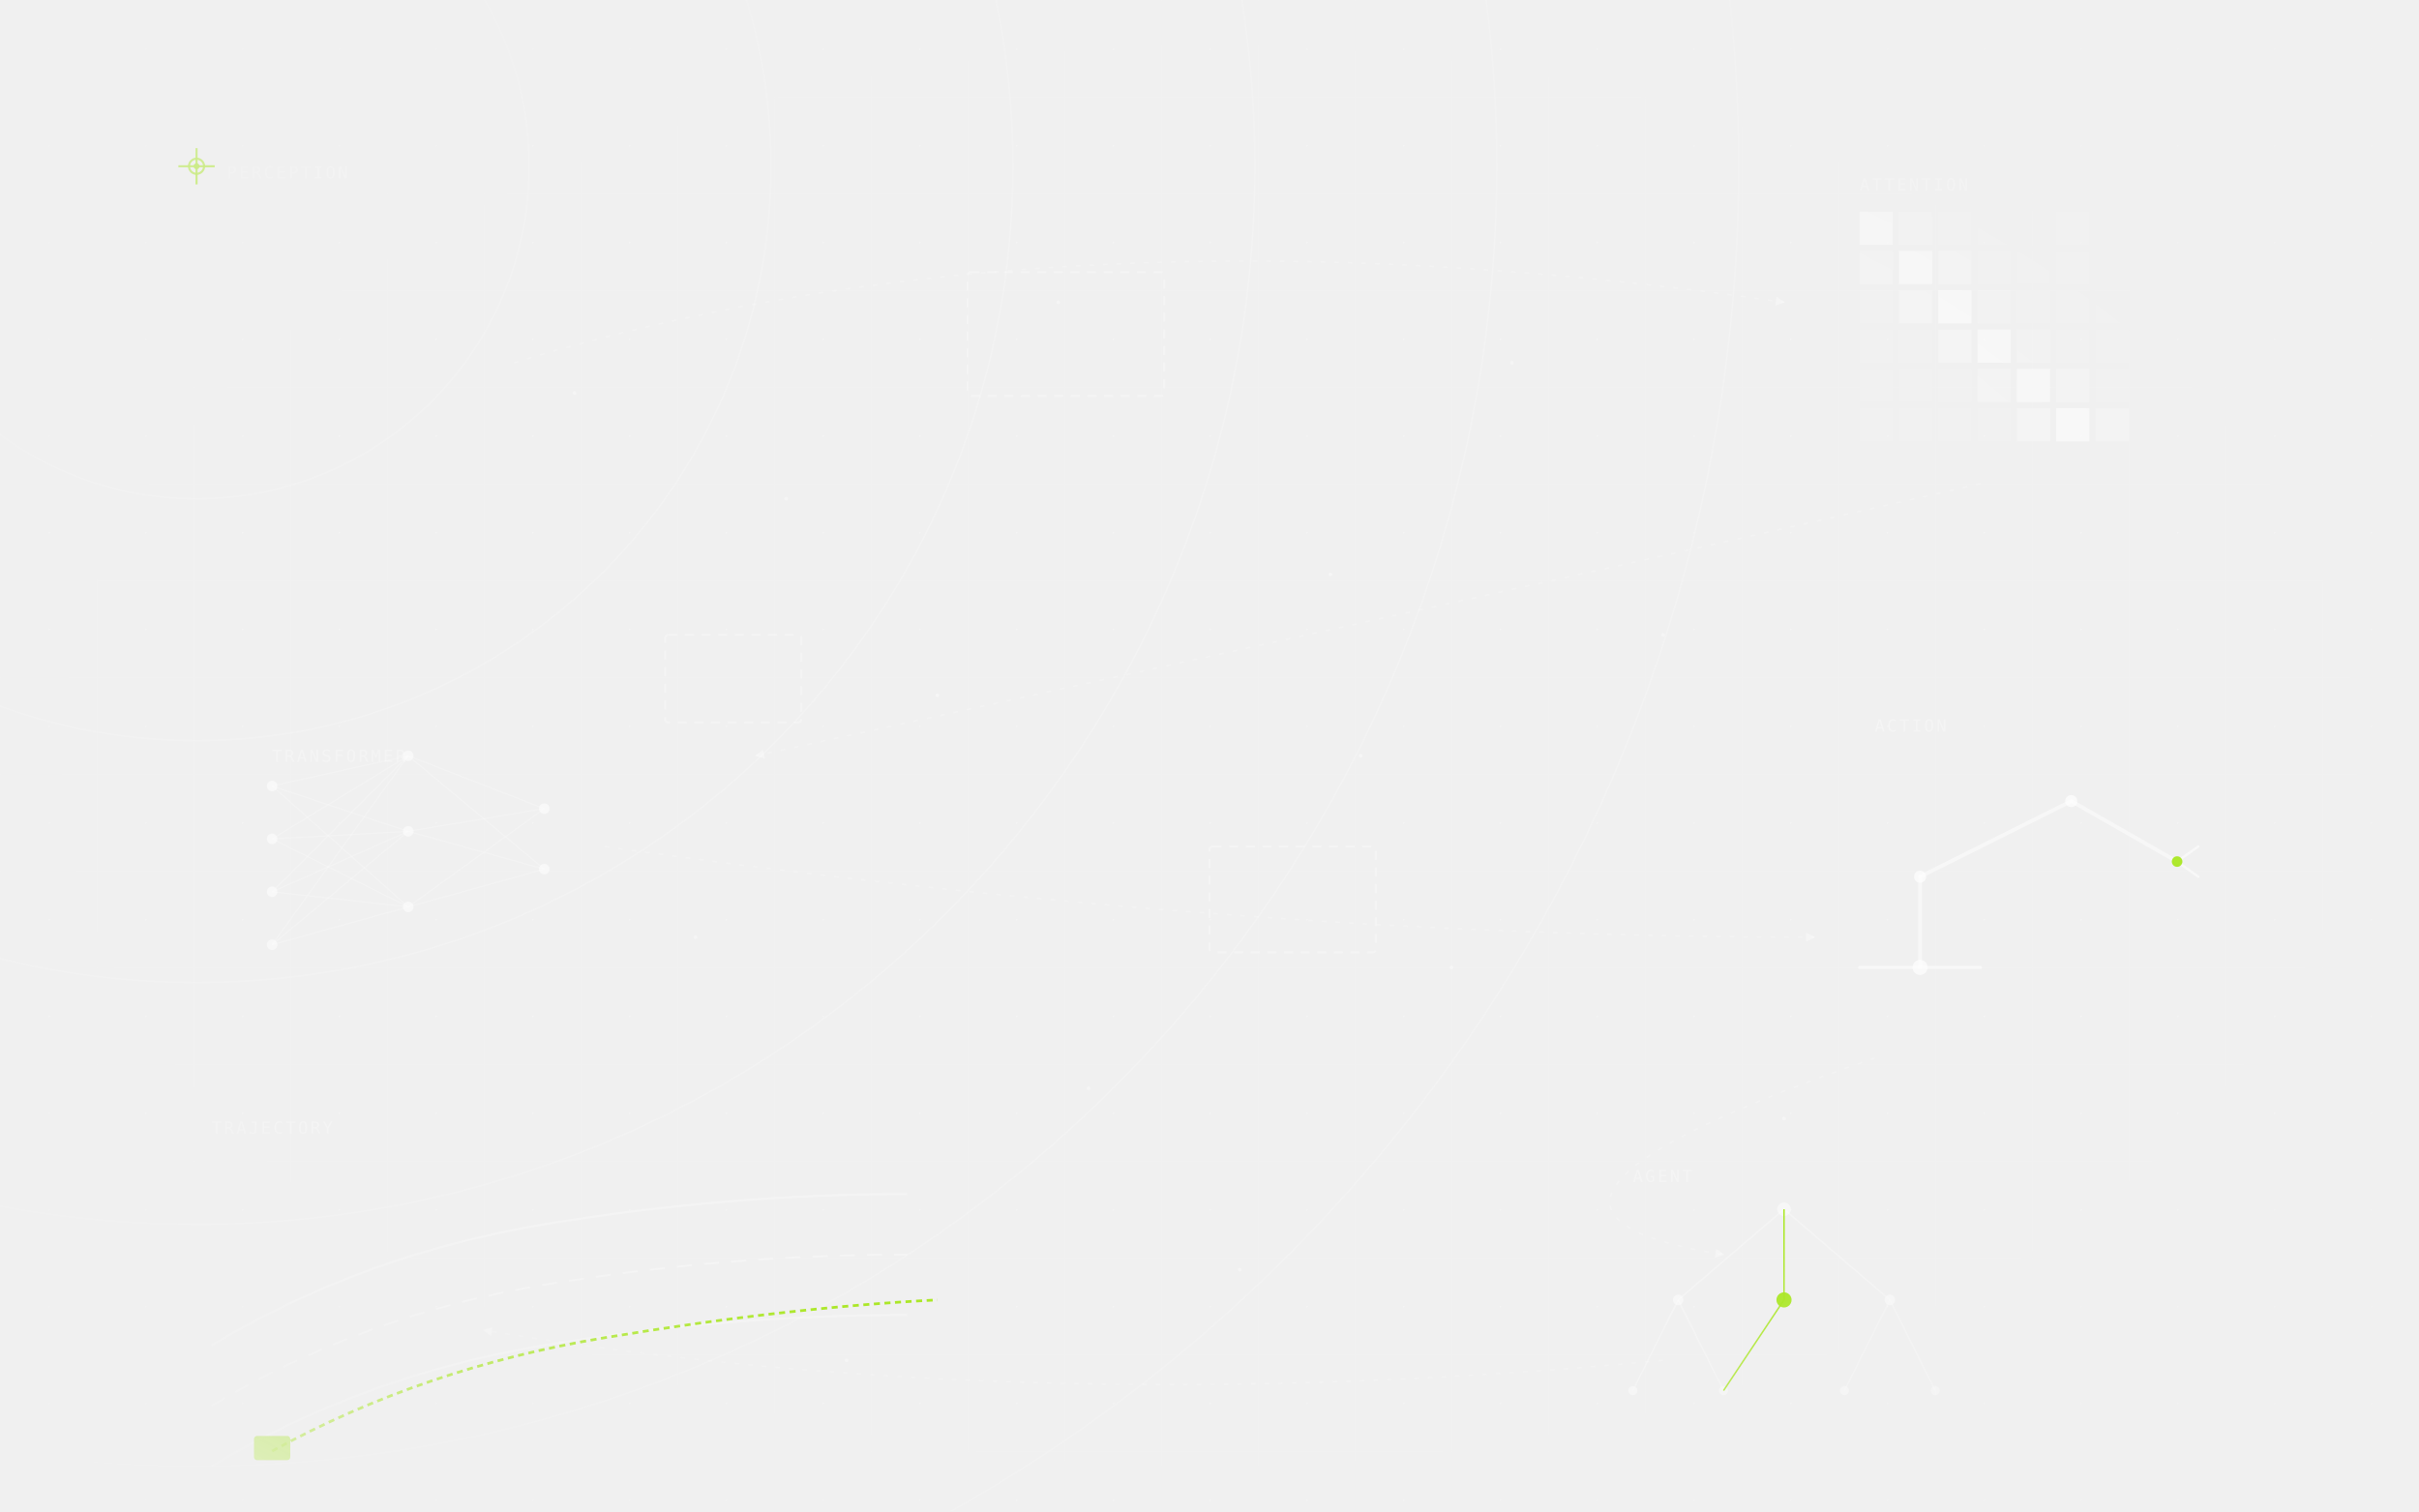
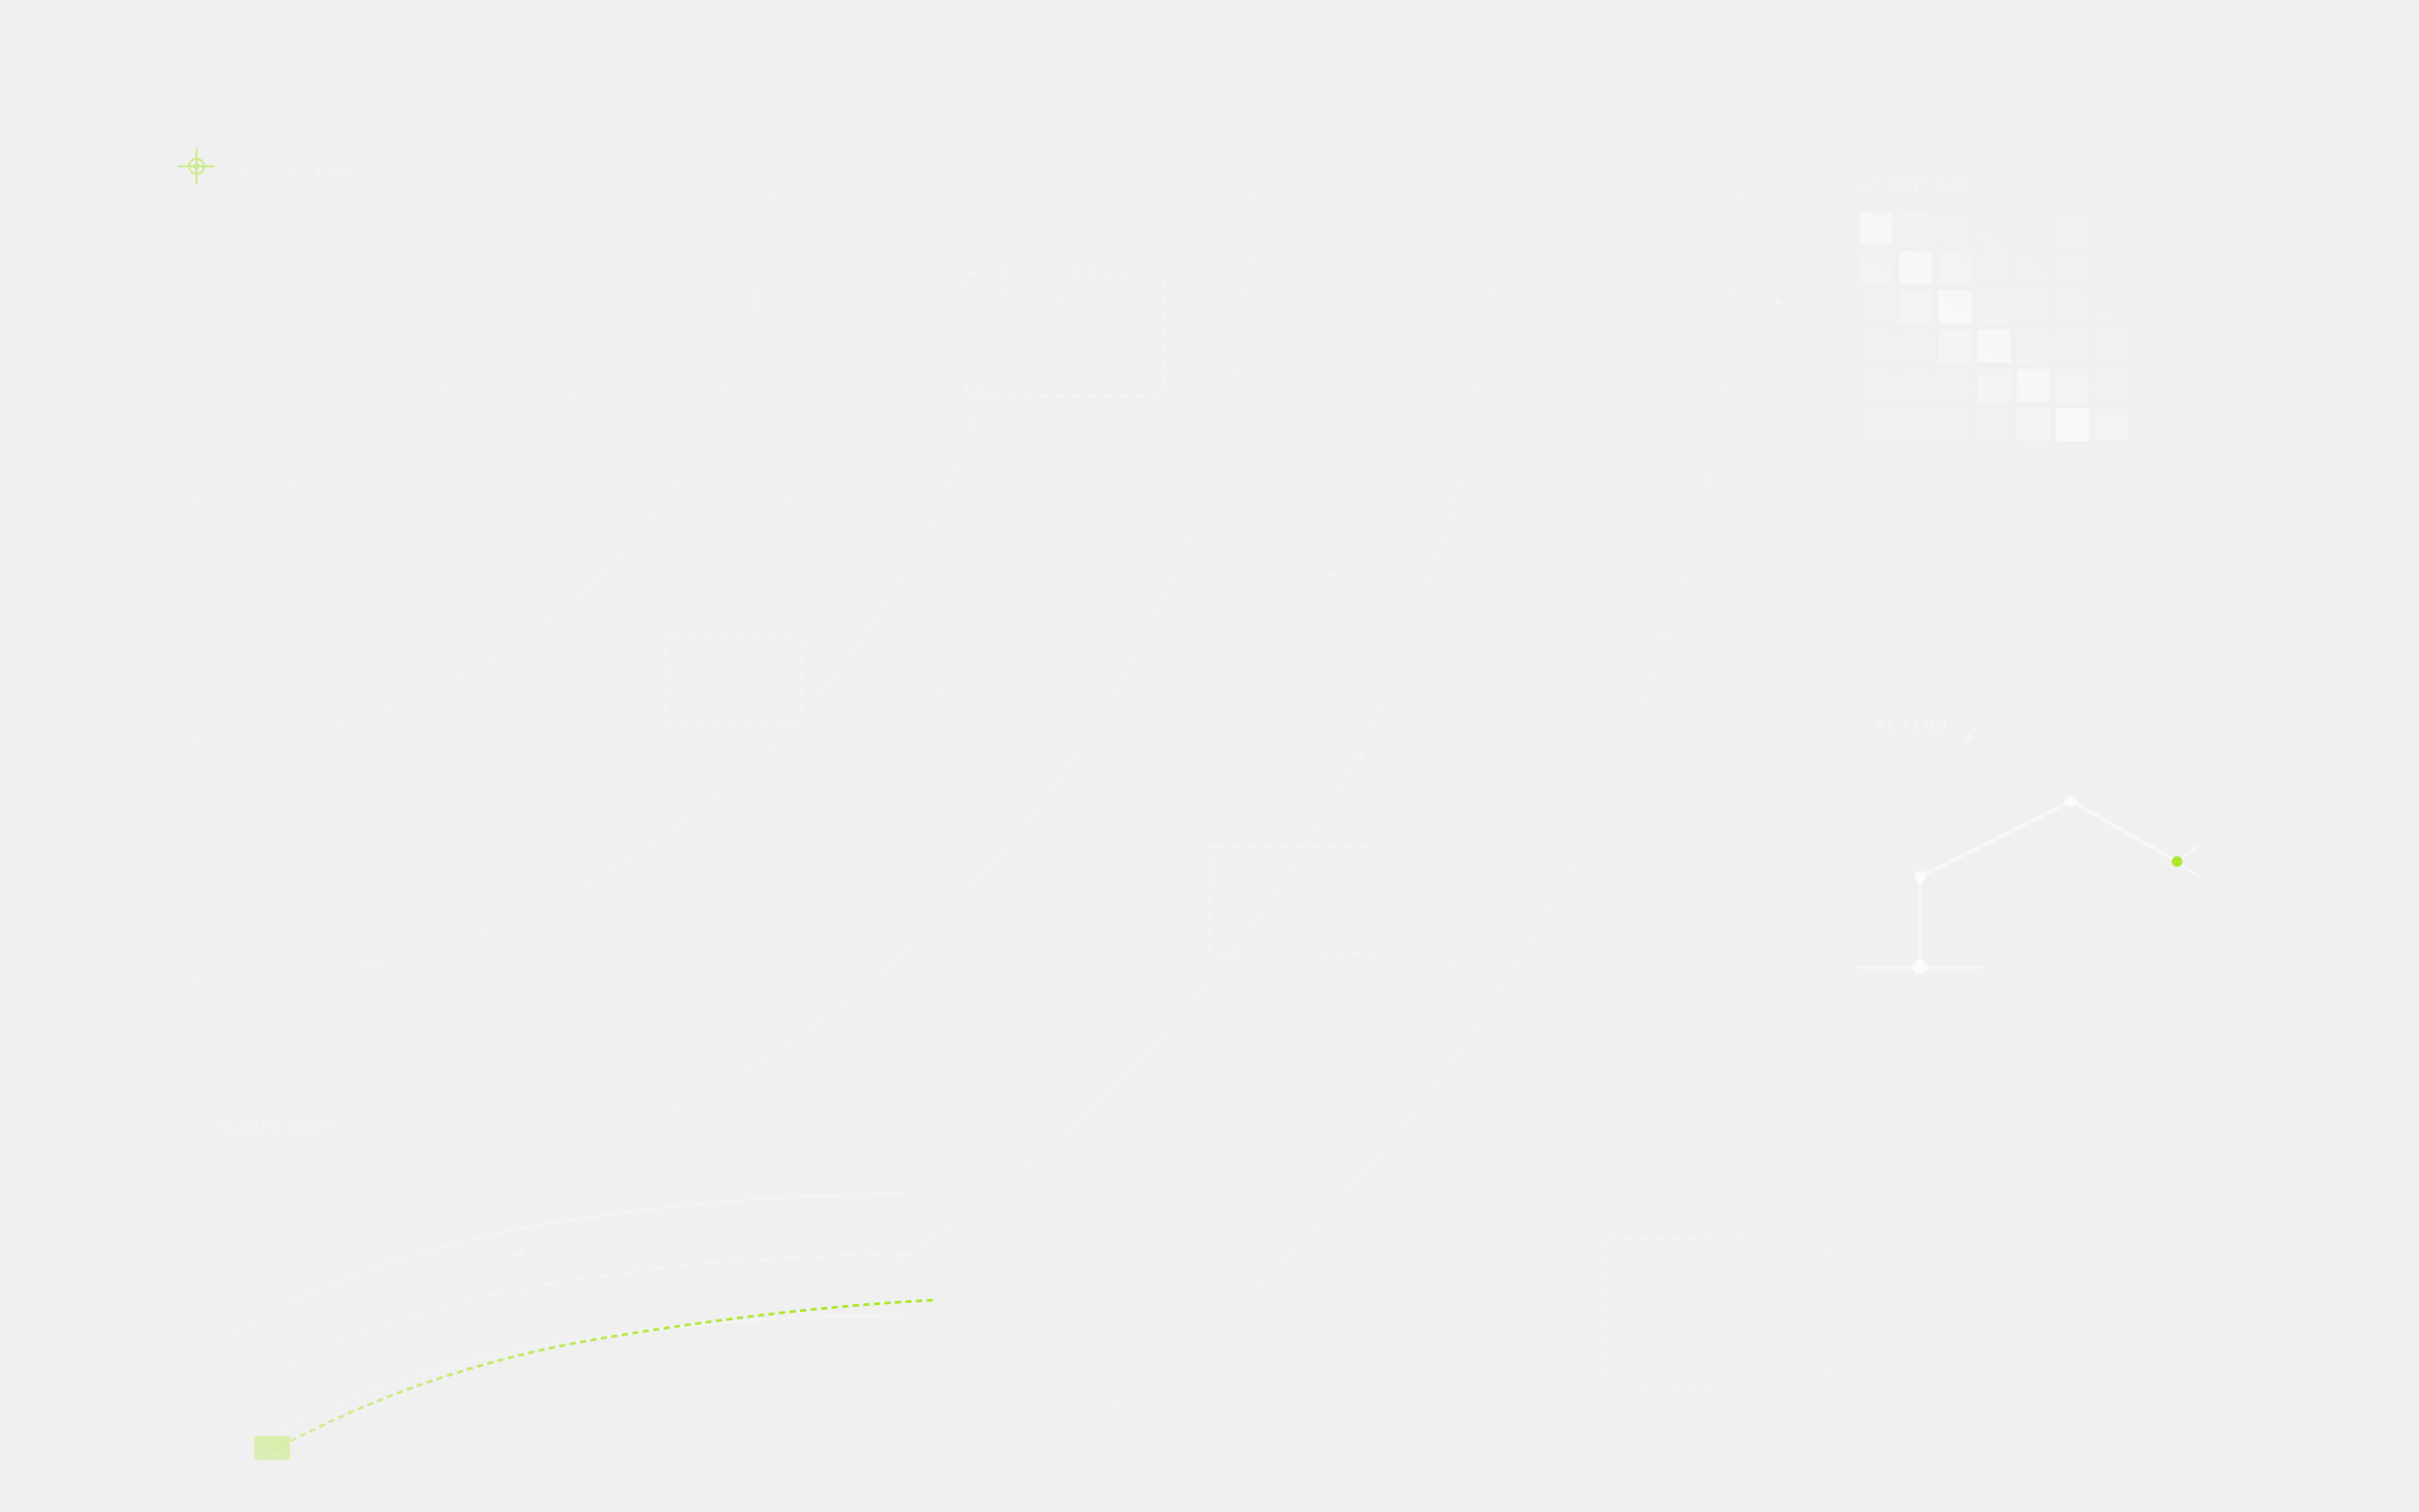
<svg xmlns="http://www.w3.org/2000/svg" viewBox="0 0 1600 1000" preserveAspectRatio="xMidYMid slice" aria-hidden="true">
  <defs>
    <radialGradient id="fade" cx="50%" cy="50%" r="72%">
      <stop offset="0%" stop-color="#fff" stop-opacity="1" />
      <stop offset="55%" stop-color="#fff" stop-opacity="0.92" />
      <stop offset="100%" stop-color="#fff" stop-opacity="0" />
    </radialGradient>
    <mask id="vignette">
      <rect width="100%" height="100%" fill="url(#fade)" />
    </mask>
    <pattern id="grid" width="64" height="64" patternUnits="userSpaceOnUse">
      <path d="M64 0 L0 0 0 64" fill="none" stroke="#fff" stroke-opacity="0.06" stroke-width="1" />
    </pattern>
    <pattern id="gridDots" x="32" y="32" width="64" height="64" patternUnits="userSpaceOnUse">
      <circle cx="0" cy="0" r="1.1" fill="#fff" fill-opacity="0.28" />
    </pattern>
    <marker id="arrow" viewBox="0 0 10 10" refX="9" refY="5" markerWidth="6" markerHeight="6" orient="auto-start-reverse">
      <path d="M0 0 L10 5 L0 10 z" fill="#fff" fill-opacity="0.35" />
    </marker>
    <style>
      .s   { stroke: #ffffff; fill: none; }
      .f   { fill: #ffffff; }
      .b   { stroke: #9ee600; }   /* NVIDIA accent (green) */
      .bf  { fill: #9ee600; }
      .lbl { font-family: 'JetBrains Mono', ui-monospace, 'SF Mono', monospace;
             font-size: 11px; letter-spacing: 0.14em; fill: #fff; fill-opacity: 0.32; }
    </style>
  </defs>
  <g mask="url(#vignette)">
    <rect width="100%" height="100%" fill="url(#grid)" />
    <rect width="100%" height="100%" fill="url(#gridDots)" />
    <g class="f" fill-opacity="0.38">
      <circle cx="380" cy="260" r="1.2" />
      <circle cx="520" cy="330" r="1.2" />
      <circle cx="700" cy="200" r="1.2" />
      <circle cx="880" cy="380" r="1.2" />
      <circle cx="620" cy="460" r="1.2" />
      <circle cx="460" cy="620" r="1.2" />
      <circle cx="720" cy="720" r="1.2" />
      <circle cx="900" cy="500" r="1.2" />
      <circle cx="1000" cy="240" r="1.2" />
      <circle cx="820" cy="840" r="1.2" />
      <circle cx="560" cy="900" r="1.2" />
      <circle cx="960" cy="640" r="1.2" />
      <circle cx="1100" cy="420" r="1.2" />
      <circle cx="1180" cy="740" r="1.2" />
    </g>
    <g class="s" stroke-opacity="0.22" stroke-width="1" stroke-dasharray="3 6" fill="none" marker-end="url(#arrow)">
      <path d="M340 240 Q700 130 1180 200" />
-       <path d="M1310 320 Q1050 380 500 500" />
-       <path d="M400 560 Q820 620 1200 620" />
-       <path d="M1240 700 Q950 800 1140 830" />
-       <path d="M1100 900 Q680 940 320 880" />
+       <path d="M1310 320 Q1360 420 1300 490" />
+       <path d="M1240 720 Q800 820 340 830" />
    </g>
    <g class="s" stroke-opacity="0.18" stroke-width="1">
      <circle cx="130" cy="110" r="220" />
      <circle cx="130" cy="110" r="380" />
      <circle cx="130" cy="110" r="540" />
      <circle cx="130" cy="110" r="700" />
      <circle cx="130" cy="110" r="860" />
      <circle cx="130" cy="110" r="1020" />
    </g>
    <g class="b" stroke-opacity="0.9" stroke-width="1.4">
      <circle cx="130" cy="110" r="5" fill="none" />
      <line x1="118" y1="110" x2="142" y2="110" />
      <line x1="130" y1="98" x2="130" y2="122" />
    </g>
    <circle cx="130" cy="110" r="2" class="bf" fill-opacity="0.95" />
    <text x="150" y="118" class="lbl">PERCEPTION</text>
    <g transform="translate(1230, 140)">
      <text x="0" y="-14" class="lbl">ATTENTION</text>
      <g class="f">
        <rect x="0" y="0" width="22" height="22" fill-opacity="0.48" />
        <rect x="26" y="0" width="22" height="22" fill-opacity="0.16" />
        <rect x="52" y="0" width="22" height="22" fill-opacity="0.08" />
        <rect x="78" y="0" width="22" height="22" fill-opacity="0.05" />
        <rect x="104" y="0" width="22" height="22" fill-opacity="0.05" />
        <rect x="130" y="0" width="22" height="22" fill-opacity="0.09" />
        <rect x="156" y="0" width="22" height="22" fill-opacity="0.05" />
        <rect x="0" y="26" width="22" height="22" fill-opacity="0.20" />
        <rect x="26" y="26" width="22" height="22" fill-opacity="0.55" />
        <rect x="52" y="26" width="22" height="22" fill-opacity="0.22" />
        <rect x="78" y="26" width="22" height="22" fill-opacity="0.09" />
        <rect x="104" y="26" width="22" height="22" fill-opacity="0.05" />
        <rect x="130" y="26" width="22" height="22" fill-opacity="0.07" />
        <rect x="156" y="26" width="22" height="22" fill-opacity="0.05" />
        <rect x="0" y="52" width="22" height="22" fill-opacity="0.08" />
        <rect x="26" y="52" width="22" height="22" fill-opacity="0.28" />
        <rect x="52" y="52" width="22" height="22" fill-opacity="0.60" />
        <rect x="78" y="52" width="22" height="22" fill-opacity="0.20" />
        <rect x="104" y="52" width="22" height="22" fill-opacity="0.08" />
        <rect x="130" y="52" width="22" height="22" fill-opacity="0.05" />
        <rect x="156" y="52" width="22" height="22" fill-opacity="0.05" />
        <rect x="0" y="78" width="22" height="22" fill-opacity="0.05" />
        <rect x="26" y="78" width="22" height="22" fill-opacity="0.10" />
        <rect x="52" y="78" width="22" height="22" fill-opacity="0.28" />
        <rect x="78" y="78" width="22" height="22" fill-opacity="0.58" />
        <rect x="104" y="78" width="22" height="22" fill-opacity="0.20" />
        <rect x="130" y="78" width="22" height="22" fill-opacity="0.09" />
        <rect x="156" y="78" width="22" height="22" fill-opacity="0.05" />
        <rect x="0" y="104" width="22" height="22" fill-opacity="0.05" />
        <rect x="26" y="104" width="22" height="22" fill-opacity="0.06" />
        <rect x="52" y="104" width="22" height="22" fill-opacity="0.10" />
        <rect x="78" y="104" width="22" height="22" fill-opacity="0.26" />
        <rect x="104" y="104" width="22" height="22" fill-opacity="0.55" />
        <rect x="130" y="104" width="22" height="22" fill-opacity="0.22" />
        <rect x="156" y="104" width="22" height="22" fill-opacity="0.09" />
        <rect x="0" y="130" width="22" height="22" fill-opacity="0.05" />
        <rect x="26" y="130" width="22" height="22" fill-opacity="0.05" />
        <rect x="52" y="130" width="22" height="22" fill-opacity="0.06" />
        <rect x="78" y="130" width="22" height="22" fill-opacity="0.10" />
        <rect x="104" y="130" width="22" height="22" fill-opacity="0.28" />
        <rect x="130" y="130" width="22" height="22" fill-opacity="0.60" />
        <rect x="156" y="130" width="22" height="22" fill-opacity="0.22" />
      </g>
    </g>
-     <g transform="translate(180, 520)">
-       <text x="0" y="-16" class="lbl">TRANSFORMER</text>
-       <g class="s" stroke-opacity="0.22" stroke-width="0.8">
-         <line x1="0" y1="0" x2="90" y2="-20" />
-         <line x1="0" y1="0" x2="90" y2="30" />
-         <line x1="0" y1="0" x2="90" y2="80" />
-         <line x1="0" y1="35" x2="90" y2="-20" />
-         <line x1="0" y1="35" x2="90" y2="30" />
-         <line x1="0" y1="35" x2="90" y2="80" />
-         <line x1="0" y1="70" x2="90" y2="-20" />
-         <line x1="0" y1="70" x2="90" y2="30" />
-         <line x1="0" y1="70" x2="90" y2="80" />
-         <line x1="0" y1="105" x2="90" y2="-20" />
-         <line x1="0" y1="105" x2="90" y2="30" />
-         <line x1="0" y1="105" x2="90" y2="80" />
-         <line x1="90" y1="-20" x2="180" y2="15" />
-         <line x1="90" y1="-20" x2="180" y2="55" />
-         <line x1="90" y1="30" x2="180" y2="15" />
-         <line x1="90" y1="30" x2="180" y2="55" />
-         <line x1="90" y1="80" x2="180" y2="15" />
-         <line x1="90" y1="80" x2="180" y2="55" />
-       </g>
-       <g class="f" fill-opacity="0.55">
-         <circle cx="0" cy="0" r="3.5" />
-         <circle cx="0" cy="35" r="3.5" />
-         <circle cx="0" cy="70" r="3.5" />
-         <circle cx="0" cy="105" r="3.5" />
-         <circle cx="90" cy="-20" r="3.5" />
-         <circle cx="90" cy="30" r="3.5" />
-         <circle cx="90" cy="80" r="3.5" />
-         <circle cx="180" cy="15" r="3.5" />
-         <circle cx="180" cy="55" r="3.5" />
-       </g>
-     </g>
    <g transform="translate(1240, 500)">
      <text x="0" y="-16" class="lbl">ACTION</text>
      <g class="s" stroke-opacity="0.55" stroke-width="2" stroke-linecap="round">
        <line x1="-10" y1="140" x2="70" y2="140" />
      </g>
      <g class="s" stroke-opacity="0.5" stroke-width="2.5" stroke-linecap="round">
        <line x1="30" y1="140" x2="30" y2="80" />
        <line x1="30" y1="80" x2="130" y2="30" />
        <line x1="130" y1="30" x2="200" y2="70" />
      </g>
      <g class="f" fill-opacity="0.7">
        <circle cx="30" cy="140" r="5" />
        <circle cx="30" cy="80" r="4" />
        <circle cx="130" cy="30" r="4" />
      </g>
      <g class="s" stroke-opacity="0.6" stroke-width="1.6" stroke-linecap="round">
        <path d="M200 70 L214 60" />
        <path d="M200 70 L214 80" />
      </g>
      <circle cx="200" cy="70" r="3.5" class="bf" fill-opacity="0.9" />
    </g>
    <g transform="translate(140, 760)">
      <text x="0" y="-10" class="lbl">TRAJECTORY</text>
      <g class="s" stroke-opacity="0.3" stroke-width="1.4">
        <path d="M0 130 Q100 70 220 50 T460 30" />
        <path d="M0 210 Q100 150 220 130 T460 110" />
      </g>
      <g class="s" stroke-opacity="0.35" stroke-width="1.2" stroke-dasharray="10 8">
        <path d="M0 170 Q100 110 220 90 T460 70" />
      </g>
      <g class="b" stroke-opacity="0.9" stroke-width="1.8" stroke-dasharray="4 3" fill="none">
        <path d="M40 200 Q140 145 260 125 T480 100" />
      </g>
      <rect x="28" y="190" width="24" height="16" rx="2" class="bf" fill-opacity="0.75" />
    </g>
-     <g transform="translate(1080, 800)">
-       <text x="0" y="-18" class="lbl">AGENT</text>
-       <g class="s" stroke-opacity="0.32" stroke-width="1">
-         <line x1="100" y1="0" x2="30" y2="60" />
-         <line x1="100" y1="0" x2="100" y2="60" />
-         <line x1="100" y1="0" x2="170" y2="60" />
-         <line x1="30" y1="60" x2="0" y2="120" />
-         <line x1="30" y1="60" x2="60" y2="120" />
-         <line x1="170" y1="60" x2="140" y2="120" />
-         <line x1="170" y1="60" x2="200" y2="120" />
-       </g>
-       <g class="f" fill-opacity="0.5">
-         <circle cx="100" cy="0" r="4.5" />
-         <circle cx="30" cy="60" r="3.5" />
-         <circle cx="170" cy="60" r="3.5" />
-         <circle cx="0" cy="120" r="3" />
-         <circle cx="60" cy="120" r="3" />
-         <circle cx="140" cy="120" r="3" />
-         <circle cx="200" cy="120" r="3" />
-       </g>
-       <circle cx="100" cy="60" r="5" class="bf" fill-opacity="0.95" />
-       <g class="b" stroke-opacity="0.9" stroke-width="1">
-         <line x1="100" y1="0" x2="100" y2="60" />
-         <line x1="100" y1="60" x2="60" y2="120" />
-       </g>
-     </g>
    <g class="s" stroke-opacity="0.28" stroke-width="1.3" stroke-dasharray="6 5" fill="none">
      <rect x="640" y="180" width="130" height="82" rx="2" />
      <rect x="800" y="560" width="110" height="70" rx="2" />
      <rect x="440" y="420" width="90" height="58" rx="2" />
+       <rect x="1060" y="820" width="150" height="96" rx="2" />
    </g>
  </g>
</svg>
